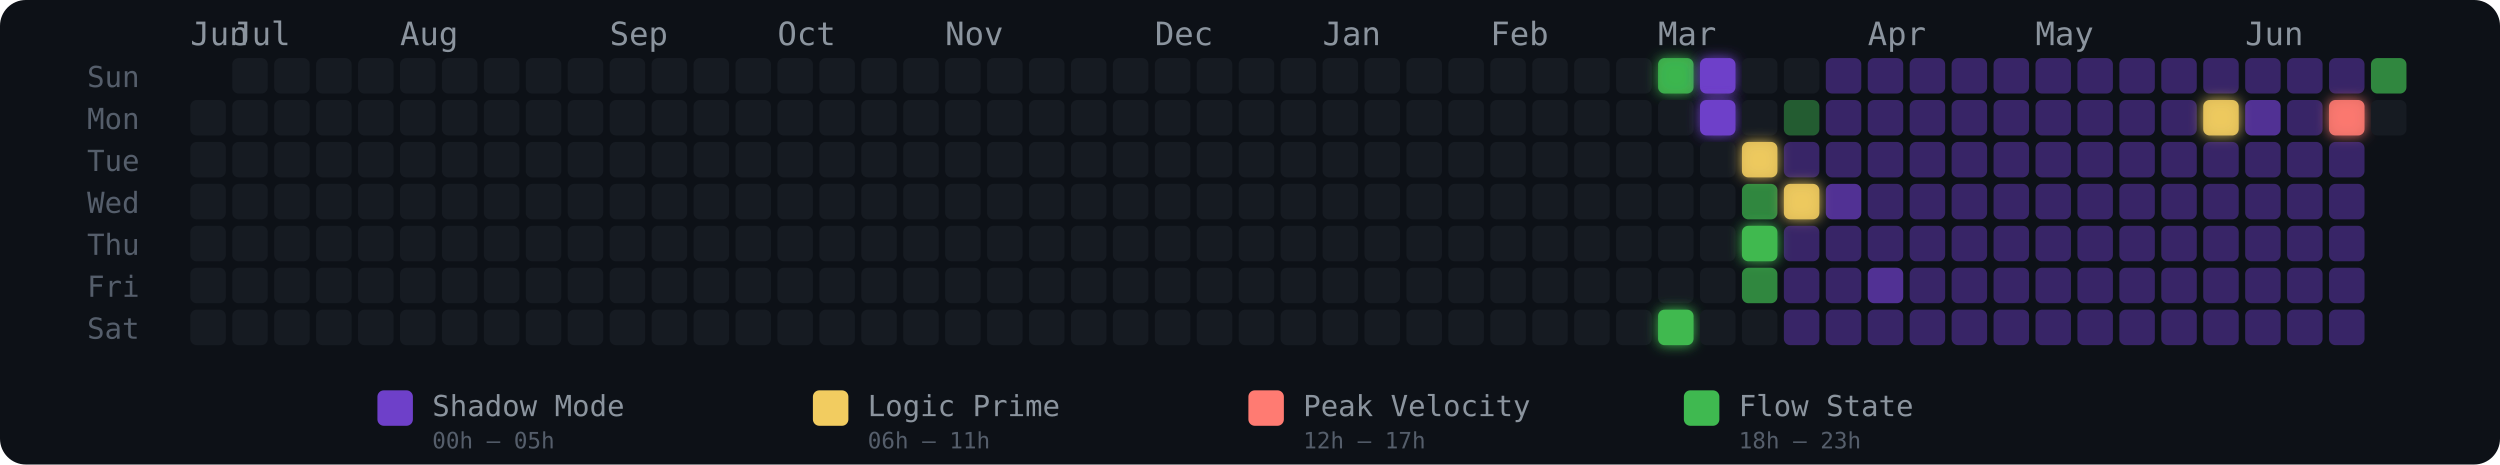
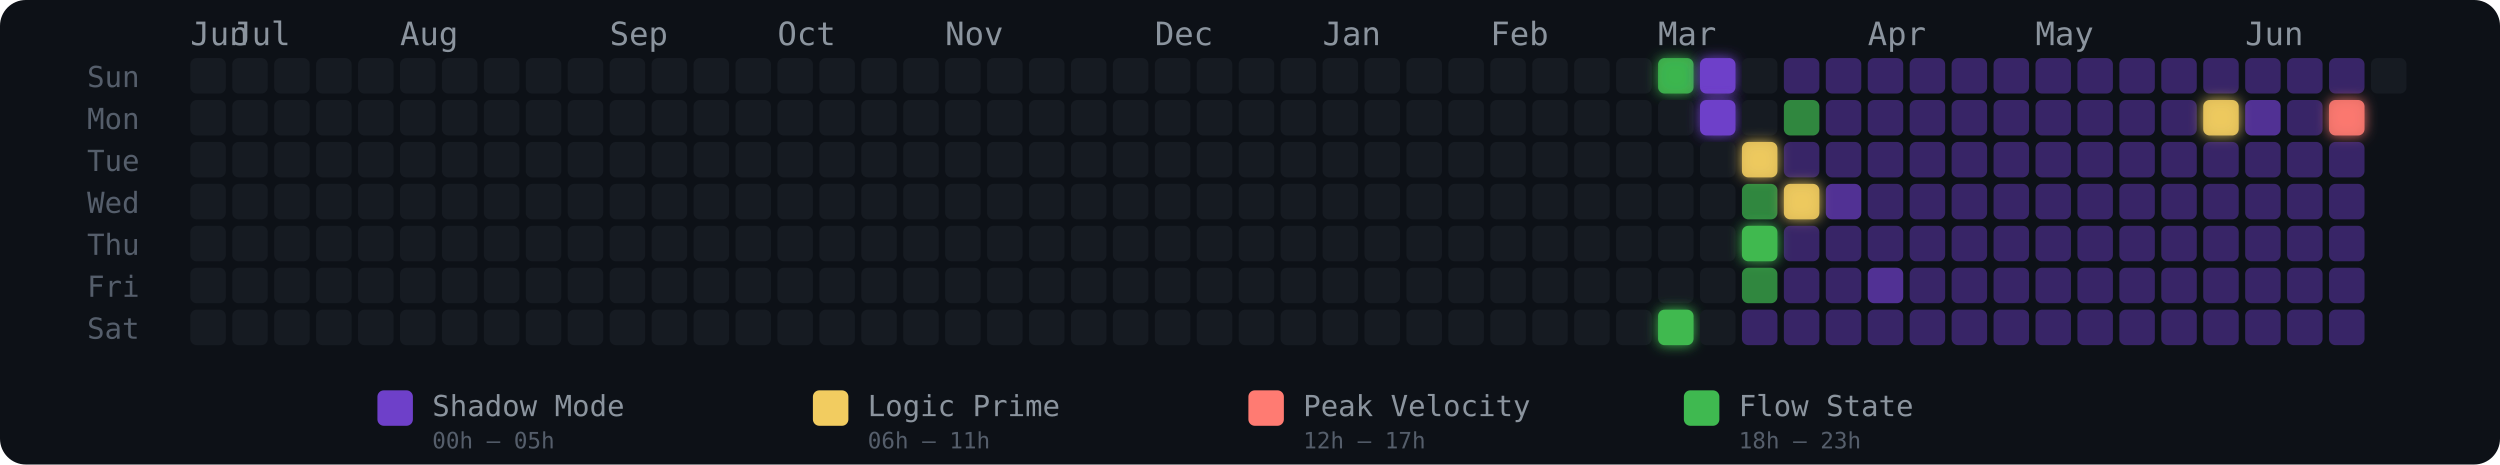
<svg xmlns="http://www.w3.org/2000/svg" width="775" height="144" viewBox="0 0 775 144" role="img" aria-label="Energy Rhythm Contribution Graph for hugotakeda">
  <defs>
    <filter id="glow-35-0" x="-50%" y="-50%" width="200%" height="200%">
      <feGaussianBlur stdDeviation="2" result="blur" />
      <feMerge>
        <feMergeNode in="blur" />
        <feMergeNode in="SourceGraphic" />
      </feMerge>
    </filter>
    <filter id="glow-35-6" x="-50%" y="-50%" width="200%" height="200%">
      <feGaussianBlur stdDeviation="2" result="blur" />
      <feMerge>
        <feMergeNode in="blur" />
        <feMergeNode in="SourceGraphic" />
      </feMerge>
    </filter>
    <filter id="glow-36-0" x="-50%" y="-50%" width="200%" height="200%">
      <feGaussianBlur stdDeviation="2" result="blur" />
      <feMerge>
        <feMergeNode in="blur" />
        <feMergeNode in="SourceGraphic" />
      </feMerge>
    </filter>
    <filter id="glow-36-1" x="-50%" y="-50%" width="200%" height="200%">
      <feGaussianBlur stdDeviation="2" result="blur" />
      <feMerge>
        <feMergeNode in="blur" />
        <feMergeNode in="SourceGraphic" />
      </feMerge>
    </filter>
    <filter id="glow-37-2" x="-50%" y="-50%" width="200%" height="200%">
      <feGaussianBlur stdDeviation="2" result="blur" />
      <feMerge>
        <feMergeNode in="blur" />
        <feMergeNode in="SourceGraphic" />
      </feMerge>
    </filter>
    <filter id="glow-37-4" x="-50%" y="-50%" width="200%" height="200%">
      <feGaussianBlur stdDeviation="2" result="blur" />
      <feMerge>
        <feMergeNode in="blur" />
        <feMergeNode in="SourceGraphic" />
      </feMerge>
    </filter>
    <filter id="glow-38-3" x="-50%" y="-50%" width="200%" height="200%">
      <feGaussianBlur stdDeviation="2" result="blur" />
      <feMerge>
        <feMergeNode in="blur" />
        <feMergeNode in="SourceGraphic" />
      </feMerge>
    </filter>
    <filter id="glow-48-1" x="-50%" y="-50%" width="200%" height="200%">
      <feGaussianBlur stdDeviation="2" result="blur" />
      <feMerge>
        <feMergeNode in="blur" />
        <feMergeNode in="SourceGraphic" />
      </feMerge>
    </filter>
    <filter id="glow-51-1" x="-50%" y="-50%" width="200%" height="200%">
      <feGaussianBlur stdDeviation="2" result="blur" />
      <feMerge>
        <feMergeNode in="blur" />
        <feMergeNode in="SourceGraphic" />
      </feMerge>
    </filter>
  </defs>
  <style>
    @keyframes pulse { 0%,100%{opacity:.85} 50%{opacity:1} }
    .glow-cell { animation: pulse 2.5s ease-in-out infinite; }
  </style>
  <rect width="775" height="144" rx="8" fill="#0d1117" />
  <text x="27" y="27" fill="#555e6b" font-size="9" font-family="monospace">Sun</text>
  <text x="27" y="40" fill="#555e6b" font-size="9" font-family="monospace">Mon</text>
  <text x="27" y="53" fill="#555e6b" font-size="9" font-family="monospace">Tue</text>
  <text x="27" y="66" fill="#555e6b" font-size="9" font-family="monospace">Wed</text>
  <text x="27" y="79" fill="#555e6b" font-size="9" font-family="monospace">Thu</text>
  <text x="27" y="92" fill="#555e6b" font-size="9" font-family="monospace">Fri</text>
  <text x="27" y="105" fill="#555e6b" font-size="9" font-family="monospace">Sat</text>
  <text x="59" y="14" fill="#8b949e" font-size="10" font-family="monospace">Jun</text>
  <text x="72" y="14" fill="#8b949e" font-size="10" font-family="monospace">Jul</text>
  <text x="124" y="14" fill="#8b949e" font-size="10" font-family="monospace">Aug</text>
  <text x="189" y="14" fill="#8b949e" font-size="10" font-family="monospace">Sep</text>
  <text x="241" y="14" fill="#8b949e" font-size="10" font-family="monospace">Oct</text>
  <text x="293" y="14" fill="#8b949e" font-size="10" font-family="monospace">Nov</text>
  <text x="358" y="14" fill="#8b949e" font-size="10" font-family="monospace">Dec</text>
  <text x="410" y="14" fill="#8b949e" font-size="10" font-family="monospace">Jan</text>
  <text x="462" y="14" fill="#8b949e" font-size="10" font-family="monospace">Feb</text>
  <text x="514" y="14" fill="#8b949e" font-size="10" font-family="monospace">Mar</text>
  <text x="579" y="14" fill="#8b949e" font-size="10" font-family="monospace">Apr</text>
  <text x="631" y="14" fill="#8b949e" font-size="10" font-family="monospace">May</text>
  <text x="696" y="14" fill="#8b949e" font-size="10" font-family="monospace">Jun</text>
+   <rect x="59" y="18" width="11" height="11" rx="2" ry="2" fill="#161b22" fill-opacity="1">
+       </rect>
  <rect x="59" y="31" width="11" height="11" rx="2" ry="2" fill="#161b22" fill-opacity="1">
      </rect>
  <rect x="59" y="44" width="11" height="11" rx="2" ry="2" fill="#161b22" fill-opacity="1">
      </rect>
  <rect x="59" y="57" width="11" height="11" rx="2" ry="2" fill="#161b22" fill-opacity="1">
      </rect>
  <rect x="59" y="70" width="11" height="11" rx="2" ry="2" fill="#161b22" fill-opacity="1">
      </rect>
  <rect x="59" y="83" width="11" height="11" rx="2" ry="2" fill="#161b22" fill-opacity="1">
      </rect>
  <rect x="59" y="96" width="11" height="11" rx="2" ry="2" fill="#161b22" fill-opacity="1">
      </rect>
  <rect x="72" y="18" width="11" height="11" rx="2" ry="2" fill="#161b22" fill-opacity="1">
      </rect>
  <rect x="72" y="31" width="11" height="11" rx="2" ry="2" fill="#161b22" fill-opacity="1">
      </rect>
  <rect x="72" y="44" width="11" height="11" rx="2" ry="2" fill="#161b22" fill-opacity="1">
      </rect>
  <rect x="72" y="57" width="11" height="11" rx="2" ry="2" fill="#161b22" fill-opacity="1">
      </rect>
  <rect x="72" y="70" width="11" height="11" rx="2" ry="2" fill="#161b22" fill-opacity="1">
      </rect>
  <rect x="72" y="83" width="11" height="11" rx="2" ry="2" fill="#161b22" fill-opacity="1">
      </rect>
  <rect x="72" y="96" width="11" height="11" rx="2" ry="2" fill="#161b22" fill-opacity="1">
      </rect>
  <rect x="85" y="18" width="11" height="11" rx="2" ry="2" fill="#161b22" fill-opacity="1">
      </rect>
  <rect x="85" y="31" width="11" height="11" rx="2" ry="2" fill="#161b22" fill-opacity="1">
      </rect>
  <rect x="85" y="44" width="11" height="11" rx="2" ry="2" fill="#161b22" fill-opacity="1">
      </rect>
  <rect x="85" y="57" width="11" height="11" rx="2" ry="2" fill="#161b22" fill-opacity="1">
      </rect>
  <rect x="85" y="70" width="11" height="11" rx="2" ry="2" fill="#161b22" fill-opacity="1">
      </rect>
  <rect x="85" y="83" width="11" height="11" rx="2" ry="2" fill="#161b22" fill-opacity="1">
      </rect>
  <rect x="85" y="96" width="11" height="11" rx="2" ry="2" fill="#161b22" fill-opacity="1">
      </rect>
  <rect x="98" y="18" width="11" height="11" rx="2" ry="2" fill="#161b22" fill-opacity="1">
      </rect>
  <rect x="98" y="31" width="11" height="11" rx="2" ry="2" fill="#161b22" fill-opacity="1">
      </rect>
  <rect x="98" y="44" width="11" height="11" rx="2" ry="2" fill="#161b22" fill-opacity="1">
      </rect>
  <rect x="98" y="57" width="11" height="11" rx="2" ry="2" fill="#161b22" fill-opacity="1">
      </rect>
  <rect x="98" y="70" width="11" height="11" rx="2" ry="2" fill="#161b22" fill-opacity="1">
      </rect>
  <rect x="98" y="83" width="11" height="11" rx="2" ry="2" fill="#161b22" fill-opacity="1">
      </rect>
  <rect x="98" y="96" width="11" height="11" rx="2" ry="2" fill="#161b22" fill-opacity="1">
      </rect>
  <rect x="111" y="18" width="11" height="11" rx="2" ry="2" fill="#161b22" fill-opacity="1">
      </rect>
  <rect x="111" y="31" width="11" height="11" rx="2" ry="2" fill="#161b22" fill-opacity="1">
      </rect>
  <rect x="111" y="44" width="11" height="11" rx="2" ry="2" fill="#161b22" fill-opacity="1">
      </rect>
  <rect x="111" y="57" width="11" height="11" rx="2" ry="2" fill="#161b22" fill-opacity="1">
      </rect>
  <rect x="111" y="70" width="11" height="11" rx="2" ry="2" fill="#161b22" fill-opacity="1">
      </rect>
  <rect x="111" y="83" width="11" height="11" rx="2" ry="2" fill="#161b22" fill-opacity="1">
      </rect>
  <rect x="111" y="96" width="11" height="11" rx="2" ry="2" fill="#161b22" fill-opacity="1">
      </rect>
  <rect x="124" y="18" width="11" height="11" rx="2" ry="2" fill="#161b22" fill-opacity="1">
      </rect>
  <rect x="124" y="31" width="11" height="11" rx="2" ry="2" fill="#161b22" fill-opacity="1">
      </rect>
  <rect x="124" y="44" width="11" height="11" rx="2" ry="2" fill="#161b22" fill-opacity="1">
      </rect>
  <rect x="124" y="57" width="11" height="11" rx="2" ry="2" fill="#161b22" fill-opacity="1">
      </rect>
  <rect x="124" y="70" width="11" height="11" rx="2" ry="2" fill="#161b22" fill-opacity="1">
      </rect>
  <rect x="124" y="83" width="11" height="11" rx="2" ry="2" fill="#161b22" fill-opacity="1">
      </rect>
  <rect x="124" y="96" width="11" height="11" rx="2" ry="2" fill="#161b22" fill-opacity="1">
      </rect>
  <rect x="137" y="18" width="11" height="11" rx="2" ry="2" fill="#161b22" fill-opacity="1">
      </rect>
  <rect x="137" y="31" width="11" height="11" rx="2" ry="2" fill="#161b22" fill-opacity="1">
      </rect>
  <rect x="137" y="44" width="11" height="11" rx="2" ry="2" fill="#161b22" fill-opacity="1">
      </rect>
  <rect x="137" y="57" width="11" height="11" rx="2" ry="2" fill="#161b22" fill-opacity="1">
      </rect>
  <rect x="137" y="70" width="11" height="11" rx="2" ry="2" fill="#161b22" fill-opacity="1">
      </rect>
  <rect x="137" y="83" width="11" height="11" rx="2" ry="2" fill="#161b22" fill-opacity="1">
      </rect>
  <rect x="137" y="96" width="11" height="11" rx="2" ry="2" fill="#161b22" fill-opacity="1">
      </rect>
  <rect x="150" y="18" width="11" height="11" rx="2" ry="2" fill="#161b22" fill-opacity="1">
      </rect>
  <rect x="150" y="31" width="11" height="11" rx="2" ry="2" fill="#161b22" fill-opacity="1">
      </rect>
  <rect x="150" y="44" width="11" height="11" rx="2" ry="2" fill="#161b22" fill-opacity="1">
      </rect>
  <rect x="150" y="57" width="11" height="11" rx="2" ry="2" fill="#161b22" fill-opacity="1">
      </rect>
  <rect x="150" y="70" width="11" height="11" rx="2" ry="2" fill="#161b22" fill-opacity="1">
      </rect>
  <rect x="150" y="83" width="11" height="11" rx="2" ry="2" fill="#161b22" fill-opacity="1">
      </rect>
  <rect x="150" y="96" width="11" height="11" rx="2" ry="2" fill="#161b22" fill-opacity="1">
      </rect>
  <rect x="163" y="18" width="11" height="11" rx="2" ry="2" fill="#161b22" fill-opacity="1">
      </rect>
  <rect x="163" y="31" width="11" height="11" rx="2" ry="2" fill="#161b22" fill-opacity="1">
      </rect>
  <rect x="163" y="44" width="11" height="11" rx="2" ry="2" fill="#161b22" fill-opacity="1">
      </rect>
  <rect x="163" y="57" width="11" height="11" rx="2" ry="2" fill="#161b22" fill-opacity="1">
      </rect>
  <rect x="163" y="70" width="11" height="11" rx="2" ry="2" fill="#161b22" fill-opacity="1">
      </rect>
  <rect x="163" y="83" width="11" height="11" rx="2" ry="2" fill="#161b22" fill-opacity="1">
      </rect>
  <rect x="163" y="96" width="11" height="11" rx="2" ry="2" fill="#161b22" fill-opacity="1">
      </rect>
  <rect x="176" y="18" width="11" height="11" rx="2" ry="2" fill="#161b22" fill-opacity="1">
      </rect>
  <rect x="176" y="31" width="11" height="11" rx="2" ry="2" fill="#161b22" fill-opacity="1">
      </rect>
  <rect x="176" y="44" width="11" height="11" rx="2" ry="2" fill="#161b22" fill-opacity="1">
      </rect>
  <rect x="176" y="57" width="11" height="11" rx="2" ry="2" fill="#161b22" fill-opacity="1">
      </rect>
  <rect x="176" y="70" width="11" height="11" rx="2" ry="2" fill="#161b22" fill-opacity="1">
      </rect>
  <rect x="176" y="83" width="11" height="11" rx="2" ry="2" fill="#161b22" fill-opacity="1">
      </rect>
  <rect x="176" y="96" width="11" height="11" rx="2" ry="2" fill="#161b22" fill-opacity="1">
      </rect>
  <rect x="189" y="18" width="11" height="11" rx="2" ry="2" fill="#161b22" fill-opacity="1">
      </rect>
  <rect x="189" y="31" width="11" height="11" rx="2" ry="2" fill="#161b22" fill-opacity="1">
      </rect>
  <rect x="189" y="44" width="11" height="11" rx="2" ry="2" fill="#161b22" fill-opacity="1">
      </rect>
  <rect x="189" y="57" width="11" height="11" rx="2" ry="2" fill="#161b22" fill-opacity="1">
      </rect>
  <rect x="189" y="70" width="11" height="11" rx="2" ry="2" fill="#161b22" fill-opacity="1">
      </rect>
  <rect x="189" y="83" width="11" height="11" rx="2" ry="2" fill="#161b22" fill-opacity="1">
      </rect>
  <rect x="189" y="96" width="11" height="11" rx="2" ry="2" fill="#161b22" fill-opacity="1">
      </rect>
  <rect x="202" y="18" width="11" height="11" rx="2" ry="2" fill="#161b22" fill-opacity="1">
      </rect>
  <rect x="202" y="31" width="11" height="11" rx="2" ry="2" fill="#161b22" fill-opacity="1">
      </rect>
  <rect x="202" y="44" width="11" height="11" rx="2" ry="2" fill="#161b22" fill-opacity="1">
      </rect>
  <rect x="202" y="57" width="11" height="11" rx="2" ry="2" fill="#161b22" fill-opacity="1">
      </rect>
  <rect x="202" y="70" width="11" height="11" rx="2" ry="2" fill="#161b22" fill-opacity="1">
      </rect>
  <rect x="202" y="83" width="11" height="11" rx="2" ry="2" fill="#161b22" fill-opacity="1">
      </rect>
  <rect x="202" y="96" width="11" height="11" rx="2" ry="2" fill="#161b22" fill-opacity="1">
      </rect>
  <rect x="215" y="18" width="11" height="11" rx="2" ry="2" fill="#161b22" fill-opacity="1">
      </rect>
  <rect x="215" y="31" width="11" height="11" rx="2" ry="2" fill="#161b22" fill-opacity="1">
      </rect>
  <rect x="215" y="44" width="11" height="11" rx="2" ry="2" fill="#161b22" fill-opacity="1">
      </rect>
  <rect x="215" y="57" width="11" height="11" rx="2" ry="2" fill="#161b22" fill-opacity="1">
      </rect>
  <rect x="215" y="70" width="11" height="11" rx="2" ry="2" fill="#161b22" fill-opacity="1">
      </rect>
  <rect x="215" y="83" width="11" height="11" rx="2" ry="2" fill="#161b22" fill-opacity="1">
      </rect>
  <rect x="215" y="96" width="11" height="11" rx="2" ry="2" fill="#161b22" fill-opacity="1">
      </rect>
  <rect x="228" y="18" width="11" height="11" rx="2" ry="2" fill="#161b22" fill-opacity="1">
      </rect>
  <rect x="228" y="31" width="11" height="11" rx="2" ry="2" fill="#161b22" fill-opacity="1">
      </rect>
  <rect x="228" y="44" width="11" height="11" rx="2" ry="2" fill="#161b22" fill-opacity="1">
      </rect>
  <rect x="228" y="57" width="11" height="11" rx="2" ry="2" fill="#161b22" fill-opacity="1">
      </rect>
  <rect x="228" y="70" width="11" height="11" rx="2" ry="2" fill="#161b22" fill-opacity="1">
      </rect>
  <rect x="228" y="83" width="11" height="11" rx="2" ry="2" fill="#161b22" fill-opacity="1">
      </rect>
  <rect x="228" y="96" width="11" height="11" rx="2" ry="2" fill="#161b22" fill-opacity="1">
      </rect>
  <rect x="241" y="18" width="11" height="11" rx="2" ry="2" fill="#161b22" fill-opacity="1">
      </rect>
  <rect x="241" y="31" width="11" height="11" rx="2" ry="2" fill="#161b22" fill-opacity="1">
      </rect>
  <rect x="241" y="44" width="11" height="11" rx="2" ry="2" fill="#161b22" fill-opacity="1">
      </rect>
  <rect x="241" y="57" width="11" height="11" rx="2" ry="2" fill="#161b22" fill-opacity="1">
      </rect>
  <rect x="241" y="70" width="11" height="11" rx="2" ry="2" fill="#161b22" fill-opacity="1">
      </rect>
  <rect x="241" y="83" width="11" height="11" rx="2" ry="2" fill="#161b22" fill-opacity="1">
      </rect>
  <rect x="241" y="96" width="11" height="11" rx="2" ry="2" fill="#161b22" fill-opacity="1">
      </rect>
  <rect x="254" y="18" width="11" height="11" rx="2" ry="2" fill="#161b22" fill-opacity="1">
      </rect>
  <rect x="254" y="31" width="11" height="11" rx="2" ry="2" fill="#161b22" fill-opacity="1">
      </rect>
  <rect x="254" y="44" width="11" height="11" rx="2" ry="2" fill="#161b22" fill-opacity="1">
      </rect>
  <rect x="254" y="57" width="11" height="11" rx="2" ry="2" fill="#161b22" fill-opacity="1">
      </rect>
  <rect x="254" y="70" width="11" height="11" rx="2" ry="2" fill="#161b22" fill-opacity="1">
      </rect>
  <rect x="254" y="83" width="11" height="11" rx="2" ry="2" fill="#161b22" fill-opacity="1">
      </rect>
  <rect x="254" y="96" width="11" height="11" rx="2" ry="2" fill="#161b22" fill-opacity="1">
      </rect>
  <rect x="267" y="18" width="11" height="11" rx="2" ry="2" fill="#161b22" fill-opacity="1">
      </rect>
  <rect x="267" y="31" width="11" height="11" rx="2" ry="2" fill="#161b22" fill-opacity="1">
      </rect>
  <rect x="267" y="44" width="11" height="11" rx="2" ry="2" fill="#161b22" fill-opacity="1">
      </rect>
  <rect x="267" y="57" width="11" height="11" rx="2" ry="2" fill="#161b22" fill-opacity="1">
      </rect>
  <rect x="267" y="70" width="11" height="11" rx="2" ry="2" fill="#161b22" fill-opacity="1">
      </rect>
  <rect x="267" y="83" width="11" height="11" rx="2" ry="2" fill="#161b22" fill-opacity="1">
      </rect>
  <rect x="267" y="96" width="11" height="11" rx="2" ry="2" fill="#161b22" fill-opacity="1">
      </rect>
  <rect x="280" y="18" width="11" height="11" rx="2" ry="2" fill="#161b22" fill-opacity="1">
      </rect>
  <rect x="280" y="31" width="11" height="11" rx="2" ry="2" fill="#161b22" fill-opacity="1">
      </rect>
  <rect x="280" y="44" width="11" height="11" rx="2" ry="2" fill="#161b22" fill-opacity="1">
      </rect>
  <rect x="280" y="57" width="11" height="11" rx="2" ry="2" fill="#161b22" fill-opacity="1">
      </rect>
  <rect x="280" y="70" width="11" height="11" rx="2" ry="2" fill="#161b22" fill-opacity="1">
      </rect>
  <rect x="280" y="83" width="11" height="11" rx="2" ry="2" fill="#161b22" fill-opacity="1">
      </rect>
  <rect x="280" y="96" width="11" height="11" rx="2" ry="2" fill="#161b22" fill-opacity="1">
      </rect>
  <rect x="293" y="18" width="11" height="11" rx="2" ry="2" fill="#161b22" fill-opacity="1">
      </rect>
  <rect x="293" y="31" width="11" height="11" rx="2" ry="2" fill="#161b22" fill-opacity="1">
      </rect>
  <rect x="293" y="44" width="11" height="11" rx="2" ry="2" fill="#161b22" fill-opacity="1">
      </rect>
  <rect x="293" y="57" width="11" height="11" rx="2" ry="2" fill="#161b22" fill-opacity="1">
      </rect>
  <rect x="293" y="70" width="11" height="11" rx="2" ry="2" fill="#161b22" fill-opacity="1">
      </rect>
  <rect x="293" y="83" width="11" height="11" rx="2" ry="2" fill="#161b22" fill-opacity="1">
      </rect>
  <rect x="293" y="96" width="11" height="11" rx="2" ry="2" fill="#161b22" fill-opacity="1">
      </rect>
  <rect x="306" y="18" width="11" height="11" rx="2" ry="2" fill="#161b22" fill-opacity="1">
      </rect>
  <rect x="306" y="31" width="11" height="11" rx="2" ry="2" fill="#161b22" fill-opacity="1">
      </rect>
  <rect x="306" y="44" width="11" height="11" rx="2" ry="2" fill="#161b22" fill-opacity="1">
      </rect>
  <rect x="306" y="57" width="11" height="11" rx="2" ry="2" fill="#161b22" fill-opacity="1">
      </rect>
  <rect x="306" y="70" width="11" height="11" rx="2" ry="2" fill="#161b22" fill-opacity="1">
      </rect>
  <rect x="306" y="83" width="11" height="11" rx="2" ry="2" fill="#161b22" fill-opacity="1">
      </rect>
  <rect x="306" y="96" width="11" height="11" rx="2" ry="2" fill="#161b22" fill-opacity="1">
      </rect>
  <rect x="319" y="18" width="11" height="11" rx="2" ry="2" fill="#161b22" fill-opacity="1">
      </rect>
  <rect x="319" y="31" width="11" height="11" rx="2" ry="2" fill="#161b22" fill-opacity="1">
      </rect>
  <rect x="319" y="44" width="11" height="11" rx="2" ry="2" fill="#161b22" fill-opacity="1">
      </rect>
  <rect x="319" y="57" width="11" height="11" rx="2" ry="2" fill="#161b22" fill-opacity="1">
      </rect>
  <rect x="319" y="70" width="11" height="11" rx="2" ry="2" fill="#161b22" fill-opacity="1">
      </rect>
  <rect x="319" y="83" width="11" height="11" rx="2" ry="2" fill="#161b22" fill-opacity="1">
      </rect>
  <rect x="319" y="96" width="11" height="11" rx="2" ry="2" fill="#161b22" fill-opacity="1">
      </rect>
  <rect x="332" y="18" width="11" height="11" rx="2" ry="2" fill="#161b22" fill-opacity="1">
      </rect>
  <rect x="332" y="31" width="11" height="11" rx="2" ry="2" fill="#161b22" fill-opacity="1">
      </rect>
  <rect x="332" y="44" width="11" height="11" rx="2" ry="2" fill="#161b22" fill-opacity="1">
      </rect>
  <rect x="332" y="57" width="11" height="11" rx="2" ry="2" fill="#161b22" fill-opacity="1">
      </rect>
  <rect x="332" y="70" width="11" height="11" rx="2" ry="2" fill="#161b22" fill-opacity="1">
      </rect>
  <rect x="332" y="83" width="11" height="11" rx="2" ry="2" fill="#161b22" fill-opacity="1">
      </rect>
  <rect x="332" y="96" width="11" height="11" rx="2" ry="2" fill="#161b22" fill-opacity="1">
      </rect>
  <rect x="345" y="18" width="11" height="11" rx="2" ry="2" fill="#161b22" fill-opacity="1">
      </rect>
  <rect x="345" y="31" width="11" height="11" rx="2" ry="2" fill="#161b22" fill-opacity="1">
      </rect>
  <rect x="345" y="44" width="11" height="11" rx="2" ry="2" fill="#161b22" fill-opacity="1">
      </rect>
  <rect x="345" y="57" width="11" height="11" rx="2" ry="2" fill="#161b22" fill-opacity="1">
      </rect>
  <rect x="345" y="70" width="11" height="11" rx="2" ry="2" fill="#161b22" fill-opacity="1">
      </rect>
  <rect x="345" y="83" width="11" height="11" rx="2" ry="2" fill="#161b22" fill-opacity="1">
      </rect>
  <rect x="345" y="96" width="11" height="11" rx="2" ry="2" fill="#161b22" fill-opacity="1">
      </rect>
  <rect x="358" y="18" width="11" height="11" rx="2" ry="2" fill="#161b22" fill-opacity="1">
      </rect>
  <rect x="358" y="31" width="11" height="11" rx="2" ry="2" fill="#161b22" fill-opacity="1">
      </rect>
  <rect x="358" y="44" width="11" height="11" rx="2" ry="2" fill="#161b22" fill-opacity="1">
      </rect>
  <rect x="358" y="57" width="11" height="11" rx="2" ry="2" fill="#161b22" fill-opacity="1">
      </rect>
  <rect x="358" y="70" width="11" height="11" rx="2" ry="2" fill="#161b22" fill-opacity="1">
      </rect>
  <rect x="358" y="83" width="11" height="11" rx="2" ry="2" fill="#161b22" fill-opacity="1">
      </rect>
  <rect x="358" y="96" width="11" height="11" rx="2" ry="2" fill="#161b22" fill-opacity="1">
      </rect>
  <rect x="371" y="18" width="11" height="11" rx="2" ry="2" fill="#161b22" fill-opacity="1">
      </rect>
  <rect x="371" y="31" width="11" height="11" rx="2" ry="2" fill="#161b22" fill-opacity="1">
      </rect>
  <rect x="371" y="44" width="11" height="11" rx="2" ry="2" fill="#161b22" fill-opacity="1">
      </rect>
  <rect x="371" y="57" width="11" height="11" rx="2" ry="2" fill="#161b22" fill-opacity="1">
      </rect>
  <rect x="371" y="70" width="11" height="11" rx="2" ry="2" fill="#161b22" fill-opacity="1">
      </rect>
  <rect x="371" y="83" width="11" height="11" rx="2" ry="2" fill="#161b22" fill-opacity="1">
      </rect>
  <rect x="371" y="96" width="11" height="11" rx="2" ry="2" fill="#161b22" fill-opacity="1">
      </rect>
  <rect x="384" y="18" width="11" height="11" rx="2" ry="2" fill="#161b22" fill-opacity="1">
      </rect>
  <rect x="384" y="31" width="11" height="11" rx="2" ry="2" fill="#161b22" fill-opacity="1">
      </rect>
  <rect x="384" y="44" width="11" height="11" rx="2" ry="2" fill="#161b22" fill-opacity="1">
      </rect>
  <rect x="384" y="57" width="11" height="11" rx="2" ry="2" fill="#161b22" fill-opacity="1">
      </rect>
  <rect x="384" y="70" width="11" height="11" rx="2" ry="2" fill="#161b22" fill-opacity="1">
      </rect>
  <rect x="384" y="83" width="11" height="11" rx="2" ry="2" fill="#161b22" fill-opacity="1">
      </rect>
  <rect x="384" y="96" width="11" height="11" rx="2" ry="2" fill="#161b22" fill-opacity="1">
      </rect>
  <rect x="397" y="18" width="11" height="11" rx="2" ry="2" fill="#161b22" fill-opacity="1">
      </rect>
  <rect x="397" y="31" width="11" height="11" rx="2" ry="2" fill="#161b22" fill-opacity="1">
      </rect>
  <rect x="397" y="44" width="11" height="11" rx="2" ry="2" fill="#161b22" fill-opacity="1">
      </rect>
  <rect x="397" y="57" width="11" height="11" rx="2" ry="2" fill="#161b22" fill-opacity="1">
      </rect>
  <rect x="397" y="70" width="11" height="11" rx="2" ry="2" fill="#161b22" fill-opacity="1">
      </rect>
  <rect x="397" y="83" width="11" height="11" rx="2" ry="2" fill="#161b22" fill-opacity="1">
      </rect>
  <rect x="397" y="96" width="11" height="11" rx="2" ry="2" fill="#161b22" fill-opacity="1">
      </rect>
  <rect x="410" y="18" width="11" height="11" rx="2" ry="2" fill="#161b22" fill-opacity="1">
      </rect>
  <rect x="410" y="31" width="11" height="11" rx="2" ry="2" fill="#161b22" fill-opacity="1">
      </rect>
  <rect x="410" y="44" width="11" height="11" rx="2" ry="2" fill="#161b22" fill-opacity="1">
      </rect>
  <rect x="410" y="57" width="11" height="11" rx="2" ry="2" fill="#161b22" fill-opacity="1">
      </rect>
  <rect x="410" y="70" width="11" height="11" rx="2" ry="2" fill="#161b22" fill-opacity="1">
      </rect>
  <rect x="410" y="83" width="11" height="11" rx="2" ry="2" fill="#161b22" fill-opacity="1">
      </rect>
  <rect x="410" y="96" width="11" height="11" rx="2" ry="2" fill="#161b22" fill-opacity="1">
      </rect>
  <rect x="423" y="18" width="11" height="11" rx="2" ry="2" fill="#161b22" fill-opacity="1">
      </rect>
  <rect x="423" y="31" width="11" height="11" rx="2" ry="2" fill="#161b22" fill-opacity="1">
      </rect>
  <rect x="423" y="44" width="11" height="11" rx="2" ry="2" fill="#161b22" fill-opacity="1">
      </rect>
  <rect x="423" y="57" width="11" height="11" rx="2" ry="2" fill="#161b22" fill-opacity="1">
      </rect>
  <rect x="423" y="70" width="11" height="11" rx="2" ry="2" fill="#161b22" fill-opacity="1">
      </rect>
  <rect x="423" y="83" width="11" height="11" rx="2" ry="2" fill="#161b22" fill-opacity="1">
      </rect>
  <rect x="423" y="96" width="11" height="11" rx="2" ry="2" fill="#161b22" fill-opacity="1">
      </rect>
  <rect x="436" y="18" width="11" height="11" rx="2" ry="2" fill="#161b22" fill-opacity="1">
      </rect>
  <rect x="436" y="31" width="11" height="11" rx="2" ry="2" fill="#161b22" fill-opacity="1">
      </rect>
  <rect x="436" y="44" width="11" height="11" rx="2" ry="2" fill="#161b22" fill-opacity="1">
      </rect>
  <rect x="436" y="57" width="11" height="11" rx="2" ry="2" fill="#161b22" fill-opacity="1">
      </rect>
  <rect x="436" y="70" width="11" height="11" rx="2" ry="2" fill="#161b22" fill-opacity="1">
      </rect>
  <rect x="436" y="83" width="11" height="11" rx="2" ry="2" fill="#161b22" fill-opacity="1">
      </rect>
  <rect x="436" y="96" width="11" height="11" rx="2" ry="2" fill="#161b22" fill-opacity="1">
      </rect>
  <rect x="449" y="18" width="11" height="11" rx="2" ry="2" fill="#161b22" fill-opacity="1">
      </rect>
  <rect x="449" y="31" width="11" height="11" rx="2" ry="2" fill="#161b22" fill-opacity="1">
      </rect>
  <rect x="449" y="44" width="11" height="11" rx="2" ry="2" fill="#161b22" fill-opacity="1">
      </rect>
  <rect x="449" y="57" width="11" height="11" rx="2" ry="2" fill="#161b22" fill-opacity="1">
      </rect>
  <rect x="449" y="70" width="11" height="11" rx="2" ry="2" fill="#161b22" fill-opacity="1">
      </rect>
  <rect x="449" y="83" width="11" height="11" rx="2" ry="2" fill="#161b22" fill-opacity="1">
      </rect>
  <rect x="449" y="96" width="11" height="11" rx="2" ry="2" fill="#161b22" fill-opacity="1">
      </rect>
  <rect x="462" y="18" width="11" height="11" rx="2" ry="2" fill="#161b22" fill-opacity="1">
      </rect>
  <rect x="462" y="31" width="11" height="11" rx="2" ry="2" fill="#161b22" fill-opacity="1">
      </rect>
  <rect x="462" y="44" width="11" height="11" rx="2" ry="2" fill="#161b22" fill-opacity="1">
      </rect>
  <rect x="462" y="57" width="11" height="11" rx="2" ry="2" fill="#161b22" fill-opacity="1">
      </rect>
  <rect x="462" y="70" width="11" height="11" rx="2" ry="2" fill="#161b22" fill-opacity="1">
      </rect>
  <rect x="462" y="83" width="11" height="11" rx="2" ry="2" fill="#161b22" fill-opacity="1">
      </rect>
  <rect x="462" y="96" width="11" height="11" rx="2" ry="2" fill="#161b22" fill-opacity="1">
      </rect>
  <rect x="475" y="18" width="11" height="11" rx="2" ry="2" fill="#161b22" fill-opacity="1">
      </rect>
  <rect x="475" y="31" width="11" height="11" rx="2" ry="2" fill="#161b22" fill-opacity="1">
      </rect>
  <rect x="475" y="44" width="11" height="11" rx="2" ry="2" fill="#161b22" fill-opacity="1">
      </rect>
  <rect x="475" y="57" width="11" height="11" rx="2" ry="2" fill="#161b22" fill-opacity="1">
      </rect>
  <rect x="475" y="70" width="11" height="11" rx="2" ry="2" fill="#161b22" fill-opacity="1">
      </rect>
  <rect x="475" y="83" width="11" height="11" rx="2" ry="2" fill="#161b22" fill-opacity="1">
      </rect>
  <rect x="475" y="96" width="11" height="11" rx="2" ry="2" fill="#161b22" fill-opacity="1">
      </rect>
  <rect x="488" y="18" width="11" height="11" rx="2" ry="2" fill="#161b22" fill-opacity="1">
      </rect>
  <rect x="488" y="31" width="11" height="11" rx="2" ry="2" fill="#161b22" fill-opacity="1">
      </rect>
  <rect x="488" y="44" width="11" height="11" rx="2" ry="2" fill="#161b22" fill-opacity="1">
      </rect>
  <rect x="488" y="57" width="11" height="11" rx="2" ry="2" fill="#161b22" fill-opacity="1">
      </rect>
  <rect x="488" y="70" width="11" height="11" rx="2" ry="2" fill="#161b22" fill-opacity="1">
      </rect>
  <rect x="488" y="83" width="11" height="11" rx="2" ry="2" fill="#161b22" fill-opacity="1">
      </rect>
  <rect x="488" y="96" width="11" height="11" rx="2" ry="2" fill="#161b22" fill-opacity="1">
      </rect>
  <rect x="501" y="18" width="11" height="11" rx="2" ry="2" fill="#161b22" fill-opacity="1">
      </rect>
  <rect x="501" y="31" width="11" height="11" rx="2" ry="2" fill="#161b22" fill-opacity="1">
      </rect>
  <rect x="501" y="44" width="11" height="11" rx="2" ry="2" fill="#161b22" fill-opacity="1">
      </rect>
  <rect x="501" y="57" width="11" height="11" rx="2" ry="2" fill="#161b22" fill-opacity="1">
      </rect>
  <rect x="501" y="70" width="11" height="11" rx="2" ry="2" fill="#161b22" fill-opacity="1">
      </rect>
  <rect x="501" y="83" width="11" height="11" rx="2" ry="2" fill="#161b22" fill-opacity="1">
      </rect>
  <rect x="501" y="96" width="11" height="11" rx="2" ry="2" fill="#161b22" fill-opacity="1">
      </rect>
  <rect x="514" y="18" width="11" height="11" rx="2" ry="2" fill="#3fb950" fill-opacity="0.88" filter="url(#glow-35-0)">
      </rect>
  <rect x="514" y="31" width="11" height="11" rx="2" ry="2" fill="#161b22" fill-opacity="1">
      </rect>
  <rect x="514" y="44" width="11" height="11" rx="2" ry="2" fill="#161b22" fill-opacity="1">
      </rect>
  <rect x="514" y="57" width="11" height="11" rx="2" ry="2" fill="#161b22" fill-opacity="1">
      </rect>
  <rect x="514" y="70" width="11" height="11" rx="2" ry="2" fill="#161b22" fill-opacity="1">
      </rect>
  <rect x="514" y="83" width="11" height="11" rx="2" ry="2" fill="#161b22" fill-opacity="1">
      </rect>
  <rect x="514" y="96" width="11" height="11" rx="2" ry="2" fill="#3fb950" fill-opacity="1" filter="url(#glow-35-6)">
      </rect>
  <rect x="527" y="18" width="11" height="11" rx="2" ry="2" fill="#6e40c9" fill-opacity="1" filter="url(#glow-36-0)">
      </rect>
  <rect x="527" y="31" width="11" height="11" rx="2" ry="2" fill="#6e40c9" fill-opacity="1" filter="url(#glow-36-1)">
      </rect>
  <rect x="527" y="44" width="11" height="11" rx="2" ry="2" fill="#161b22" fill-opacity="1">
      </rect>
  <rect x="527" y="57" width="11" height="11" rx="2" ry="2" fill="#161b22" fill-opacity="1">
      </rect>
  <rect x="527" y="70" width="11" height="11" rx="2" ry="2" fill="#161b22" fill-opacity="1">
      </rect>
  <rect x="527" y="83" width="11" height="11" rx="2" ry="2" fill="#161b22" fill-opacity="1">
      </rect>
  <rect x="527" y="96" width="11" height="11" rx="2" ry="2" fill="#161b22" fill-opacity="1">
      </rect>
  <rect x="540" y="18" width="11" height="11" rx="2" ry="2" fill="#161b22" fill-opacity="1">
      </rect>
  <rect x="540" y="31" width="11" height="11" rx="2" ry="2" fill="#161b22" fill-opacity="1">
      </rect>
  <rect x="540" y="44" width="11" height="11" rx="2" ry="2" fill="#f2cc60" fill-opacity="0.88" filter="url(#glow-37-2)">
      </rect>
  <rect x="540" y="57" width="11" height="11" rx="2" ry="2" fill="#3fb950" fill-opacity="0.7">
      </rect>
  <rect x="540" y="70" width="11" height="11" rx="2" ry="2" fill="#3fb950" fill-opacity="1" filter="url(#glow-37-4)">
      </rect>
  <rect x="540" y="83" width="11" height="11" rx="2" ry="2" fill="#3fb950" fill-opacity="0.7">
      </rect>
-   <rect x="540" y="96" width="11" height="11" rx="2" ry="2" fill="#161b22" fill-opacity="1">
-       </rect>
-   <rect x="553" y="18" width="11" height="11" rx="2" ry="2" fill="#161b22" fill-opacity="1">
-       </rect>
-   <rect x="553" y="31" width="11" height="11" rx="2" ry="2" fill="#3fb950" fill-opacity="0.45">
+   <rect x="540" y="96" width="11" height="11" rx="2" ry="2" fill="#6e40c9" fill-opacity="0.45">
+       </rect>
+   <rect x="553" y="18" width="11" height="11" rx="2" ry="2" fill="#6e40c9" fill-opacity="0.45">
+       </rect>
+   <rect x="553" y="31" width="11" height="11" rx="2" ry="2" fill="#3fb950" fill-opacity="0.7">
      </rect>
  <rect x="553" y="44" width="11" height="11" rx="2" ry="2" fill="#6e40c9" fill-opacity="0.45">
      </rect>
  <rect x="553" y="57" width="11" height="11" rx="2" ry="2" fill="#f2cc60" fill-opacity="0.88" filter="url(#glow-38-3)">
      </rect>
  <rect x="553" y="70" width="11" height="11" rx="2" ry="2" fill="#6e40c9" fill-opacity="0.45">
      </rect>
  <rect x="553" y="83" width="11" height="11" rx="2" ry="2" fill="#6e40c9" fill-opacity="0.45">
      </rect>
  <rect x="553" y="96" width="11" height="11" rx="2" ry="2" fill="#6e40c9" fill-opacity="0.45">
      </rect>
  <rect x="566" y="18" width="11" height="11" rx="2" ry="2" fill="#6e40c9" fill-opacity="0.45">
      </rect>
  <rect x="566" y="31" width="11" height="11" rx="2" ry="2" fill="#6e40c9" fill-opacity="0.45">
      </rect>
  <rect x="566" y="44" width="11" height="11" rx="2" ry="2" fill="#6e40c9" fill-opacity="0.45">
      </rect>
  <rect x="566" y="57" width="11" height="11" rx="2" ry="2" fill="#6e40c9" fill-opacity="0.7">
      </rect>
  <rect x="566" y="70" width="11" height="11" rx="2" ry="2" fill="#6e40c9" fill-opacity="0.45">
      </rect>
  <rect x="566" y="83" width="11" height="11" rx="2" ry="2" fill="#6e40c9" fill-opacity="0.45">
      </rect>
  <rect x="566" y="96" width="11" height="11" rx="2" ry="2" fill="#6e40c9" fill-opacity="0.45">
      </rect>
  <rect x="579" y="18" width="11" height="11" rx="2" ry="2" fill="#6e40c9" fill-opacity="0.45">
      </rect>
  <rect x="579" y="31" width="11" height="11" rx="2" ry="2" fill="#6e40c9" fill-opacity="0.45">
      </rect>
  <rect x="579" y="44" width="11" height="11" rx="2" ry="2" fill="#6e40c9" fill-opacity="0.45">
      </rect>
  <rect x="579" y="57" width="11" height="11" rx="2" ry="2" fill="#6e40c9" fill-opacity="0.45">
      </rect>
  <rect x="579" y="70" width="11" height="11" rx="2" ry="2" fill="#6e40c9" fill-opacity="0.45">
      </rect>
  <rect x="579" y="83" width="11" height="11" rx="2" ry="2" fill="#6e40c9" fill-opacity="0.7">
      </rect>
  <rect x="579" y="96" width="11" height="11" rx="2" ry="2" fill="#6e40c9" fill-opacity="0.45">
      </rect>
  <rect x="592" y="18" width="11" height="11" rx="2" ry="2" fill="#6e40c9" fill-opacity="0.45">
      </rect>
  <rect x="592" y="31" width="11" height="11" rx="2" ry="2" fill="#6e40c9" fill-opacity="0.45">
      </rect>
  <rect x="592" y="44" width="11" height="11" rx="2" ry="2" fill="#6e40c9" fill-opacity="0.45">
      </rect>
  <rect x="592" y="57" width="11" height="11" rx="2" ry="2" fill="#6e40c9" fill-opacity="0.45">
      </rect>
  <rect x="592" y="70" width="11" height="11" rx="2" ry="2" fill="#6e40c9" fill-opacity="0.45">
      </rect>
  <rect x="592" y="83" width="11" height="11" rx="2" ry="2" fill="#6e40c9" fill-opacity="0.45">
      </rect>
  <rect x="592" y="96" width="11" height="11" rx="2" ry="2" fill="#6e40c9" fill-opacity="0.45">
      </rect>
  <rect x="605" y="18" width="11" height="11" rx="2" ry="2" fill="#6e40c9" fill-opacity="0.45">
      </rect>
  <rect x="605" y="31" width="11" height="11" rx="2" ry="2" fill="#6e40c9" fill-opacity="0.45">
      </rect>
  <rect x="605" y="44" width="11" height="11" rx="2" ry="2" fill="#6e40c9" fill-opacity="0.45">
      </rect>
  <rect x="605" y="57" width="11" height="11" rx="2" ry="2" fill="#6e40c9" fill-opacity="0.45">
      </rect>
  <rect x="605" y="70" width="11" height="11" rx="2" ry="2" fill="#6e40c9" fill-opacity="0.45">
      </rect>
  <rect x="605" y="83" width="11" height="11" rx="2" ry="2" fill="#6e40c9" fill-opacity="0.45">
      </rect>
  <rect x="605" y="96" width="11" height="11" rx="2" ry="2" fill="#6e40c9" fill-opacity="0.45">
      </rect>
  <rect x="618" y="18" width="11" height="11" rx="2" ry="2" fill="#6e40c9" fill-opacity="0.45">
      </rect>
  <rect x="618" y="31" width="11" height="11" rx="2" ry="2" fill="#6e40c9" fill-opacity="0.45">
      </rect>
  <rect x="618" y="44" width="11" height="11" rx="2" ry="2" fill="#6e40c9" fill-opacity="0.45">
      </rect>
  <rect x="618" y="57" width="11" height="11" rx="2" ry="2" fill="#6e40c9" fill-opacity="0.45">
      </rect>
  <rect x="618" y="70" width="11" height="11" rx="2" ry="2" fill="#6e40c9" fill-opacity="0.45">
      </rect>
  <rect x="618" y="83" width="11" height="11" rx="2" ry="2" fill="#6e40c9" fill-opacity="0.45">
      </rect>
  <rect x="618" y="96" width="11" height="11" rx="2" ry="2" fill="#6e40c9" fill-opacity="0.45">
      </rect>
  <rect x="631" y="18" width="11" height="11" rx="2" ry="2" fill="#6e40c9" fill-opacity="0.45">
      </rect>
  <rect x="631" y="31" width="11" height="11" rx="2" ry="2" fill="#6e40c9" fill-opacity="0.45">
      </rect>
  <rect x="631" y="44" width="11" height="11" rx="2" ry="2" fill="#6e40c9" fill-opacity="0.45">
      </rect>
  <rect x="631" y="57" width="11" height="11" rx="2" ry="2" fill="#6e40c9" fill-opacity="0.45">
      </rect>
  <rect x="631" y="70" width="11" height="11" rx="2" ry="2" fill="#6e40c9" fill-opacity="0.45">
      </rect>
  <rect x="631" y="83" width="11" height="11" rx="2" ry="2" fill="#6e40c9" fill-opacity="0.45">
      </rect>
  <rect x="631" y="96" width="11" height="11" rx="2" ry="2" fill="#6e40c9" fill-opacity="0.45">
      </rect>
  <rect x="644" y="18" width="11" height="11" rx="2" ry="2" fill="#6e40c9" fill-opacity="0.45">
      </rect>
  <rect x="644" y="31" width="11" height="11" rx="2" ry="2" fill="#6e40c9" fill-opacity="0.45">
      </rect>
  <rect x="644" y="44" width="11" height="11" rx="2" ry="2" fill="#6e40c9" fill-opacity="0.45">
      </rect>
  <rect x="644" y="57" width="11" height="11" rx="2" ry="2" fill="#6e40c9" fill-opacity="0.45">
      </rect>
  <rect x="644" y="70" width="11" height="11" rx="2" ry="2" fill="#6e40c9" fill-opacity="0.45">
      </rect>
  <rect x="644" y="83" width="11" height="11" rx="2" ry="2" fill="#6e40c9" fill-opacity="0.45">
      </rect>
  <rect x="644" y="96" width="11" height="11" rx="2" ry="2" fill="#6e40c9" fill-opacity="0.45">
      </rect>
  <rect x="657" y="18" width="11" height="11" rx="2" ry="2" fill="#6e40c9" fill-opacity="0.45">
      </rect>
  <rect x="657" y="31" width="11" height="11" rx="2" ry="2" fill="#6e40c9" fill-opacity="0.45">
      </rect>
  <rect x="657" y="44" width="11" height="11" rx="2" ry="2" fill="#6e40c9" fill-opacity="0.45">
      </rect>
  <rect x="657" y="57" width="11" height="11" rx="2" ry="2" fill="#6e40c9" fill-opacity="0.45">
      </rect>
  <rect x="657" y="70" width="11" height="11" rx="2" ry="2" fill="#6e40c9" fill-opacity="0.45">
      </rect>
  <rect x="657" y="83" width="11" height="11" rx="2" ry="2" fill="#6e40c9" fill-opacity="0.45">
      </rect>
  <rect x="657" y="96" width="11" height="11" rx="2" ry="2" fill="#6e40c9" fill-opacity="0.45">
      </rect>
  <rect x="670" y="18" width="11" height="11" rx="2" ry="2" fill="#6e40c9" fill-opacity="0.45">
      </rect>
  <rect x="670" y="31" width="11" height="11" rx="2" ry="2" fill="#6e40c9" fill-opacity="0.45">
      </rect>
  <rect x="670" y="44" width="11" height="11" rx="2" ry="2" fill="#6e40c9" fill-opacity="0.45">
      </rect>
  <rect x="670" y="57" width="11" height="11" rx="2" ry="2" fill="#6e40c9" fill-opacity="0.45">
      </rect>
  <rect x="670" y="70" width="11" height="11" rx="2" ry="2" fill="#6e40c9" fill-opacity="0.45">
      </rect>
  <rect x="670" y="83" width="11" height="11" rx="2" ry="2" fill="#6e40c9" fill-opacity="0.45">
      </rect>
  <rect x="670" y="96" width="11" height="11" rx="2" ry="2" fill="#6e40c9" fill-opacity="0.45">
      </rect>
  <rect x="683" y="18" width="11" height="11" rx="2" ry="2" fill="#6e40c9" fill-opacity="0.45">
      </rect>
  <rect x="683" y="31" width="11" height="11" rx="2" ry="2" fill="#f2cc60" fill-opacity="0.88" filter="url(#glow-48-1)">
      </rect>
  <rect x="683" y="44" width="11" height="11" rx="2" ry="2" fill="#6e40c9" fill-opacity="0.45">
      </rect>
  <rect x="683" y="57" width="11" height="11" rx="2" ry="2" fill="#6e40c9" fill-opacity="0.45">
      </rect>
  <rect x="683" y="70" width="11" height="11" rx="2" ry="2" fill="#6e40c9" fill-opacity="0.45">
      </rect>
  <rect x="683" y="83" width="11" height="11" rx="2" ry="2" fill="#6e40c9" fill-opacity="0.45">
      </rect>
  <rect x="683" y="96" width="11" height="11" rx="2" ry="2" fill="#6e40c9" fill-opacity="0.45">
      </rect>
  <rect x="696" y="18" width="11" height="11" rx="2" ry="2" fill="#6e40c9" fill-opacity="0.45">
      </rect>
  <rect x="696" y="31" width="11" height="11" rx="2" ry="2" fill="#6e40c9" fill-opacity="0.7">
      </rect>
  <rect x="696" y="44" width="11" height="11" rx="2" ry="2" fill="#6e40c9" fill-opacity="0.45">
      </rect>
  <rect x="696" y="57" width="11" height="11" rx="2" ry="2" fill="#6e40c9" fill-opacity="0.45">
      </rect>
  <rect x="696" y="70" width="11" height="11" rx="2" ry="2" fill="#6e40c9" fill-opacity="0.45">
      </rect>
  <rect x="696" y="83" width="11" height="11" rx="2" ry="2" fill="#6e40c9" fill-opacity="0.45">
      </rect>
  <rect x="696" y="96" width="11" height="11" rx="2" ry="2" fill="#6e40c9" fill-opacity="0.45">
      </rect>
  <rect x="709" y="18" width="11" height="11" rx="2" ry="2" fill="#6e40c9" fill-opacity="0.45">
      </rect>
  <rect x="709" y="31" width="11" height="11" rx="2" ry="2" fill="#6e40c9" fill-opacity="0.45">
      </rect>
  <rect x="709" y="44" width="11" height="11" rx="2" ry="2" fill="#6e40c9" fill-opacity="0.45">
      </rect>
  <rect x="709" y="57" width="11" height="11" rx="2" ry="2" fill="#6e40c9" fill-opacity="0.45">
      </rect>
  <rect x="709" y="70" width="11" height="11" rx="2" ry="2" fill="#6e40c9" fill-opacity="0.45">
      </rect>
  <rect x="709" y="83" width="11" height="11" rx="2" ry="2" fill="#6e40c9" fill-opacity="0.45">
      </rect>
  <rect x="709" y="96" width="11" height="11" rx="2" ry="2" fill="#6e40c9" fill-opacity="0.45">
      </rect>
  <rect x="722" y="18" width="11" height="11" rx="2" ry="2" fill="#6e40c9" fill-opacity="0.45">
      </rect>
  <rect x="722" y="31" width="11" height="11" rx="2" ry="2" fill="#ff7b72" fill-opacity="0.88" filter="url(#glow-51-1)">
      </rect>
  <rect x="722" y="44" width="11" height="11" rx="2" ry="2" fill="#6e40c9" fill-opacity="0.45">
      </rect>
  <rect x="722" y="57" width="11" height="11" rx="2" ry="2" fill="#6e40c9" fill-opacity="0.45">
      </rect>
  <rect x="722" y="70" width="11" height="11" rx="2" ry="2" fill="#6e40c9" fill-opacity="0.45">
      </rect>
  <rect x="722" y="83" width="11" height="11" rx="2" ry="2" fill="#6e40c9" fill-opacity="0.45">
      </rect>
  <rect x="722" y="96" width="11" height="11" rx="2" ry="2" fill="#6e40c9" fill-opacity="0.45">
      </rect>
-   <rect x="735" y="18" width="11" height="11" rx="2" ry="2" fill="#3fb950" fill-opacity="0.7">
-       </rect>
-   <rect x="735" y="31" width="11" height="11" rx="2" ry="2" fill="#161b22" fill-opacity="1">
+   <rect x="735" y="18" width="11" height="11" rx="2" ry="2" fill="#161b22" fill-opacity="1">
      </rect>
  <rect x="117" y="121" width="11" height="11" rx="2" fill="#6e40c9" />
  <text x="134" y="129" fill="#8b949e" font-size="9" font-family="monospace">Shadow Mode</text>
  <text x="134" y="139" fill="#555e6b" font-size="7" font-family="monospace">00h – 05h</text>
  <rect x="252" y="121" width="11" height="11" rx="2" fill="#f2cc60" />
  <text x="269" y="129" fill="#8b949e" font-size="9" font-family="monospace">Logic Prime</text>
  <text x="269" y="139" fill="#555e6b" font-size="7" font-family="monospace">06h – 11h</text>
  <rect x="387" y="121" width="11" height="11" rx="2" fill="#ff7b72" />
  <text x="404" y="129" fill="#8b949e" font-size="9" font-family="monospace">Peak Velocity</text>
  <text x="404" y="139" fill="#555e6b" font-size="7" font-family="monospace">12h – 17h</text>
  <rect x="522" y="121" width="11" height="11" rx="2" fill="#3fb950" />
  <text x="539" y="129" fill="#8b949e" font-size="9" font-family="monospace">Flow State</text>
  <text x="539" y="139" fill="#555e6b" font-size="7" font-family="monospace">18h – 23h</text>
</svg>
